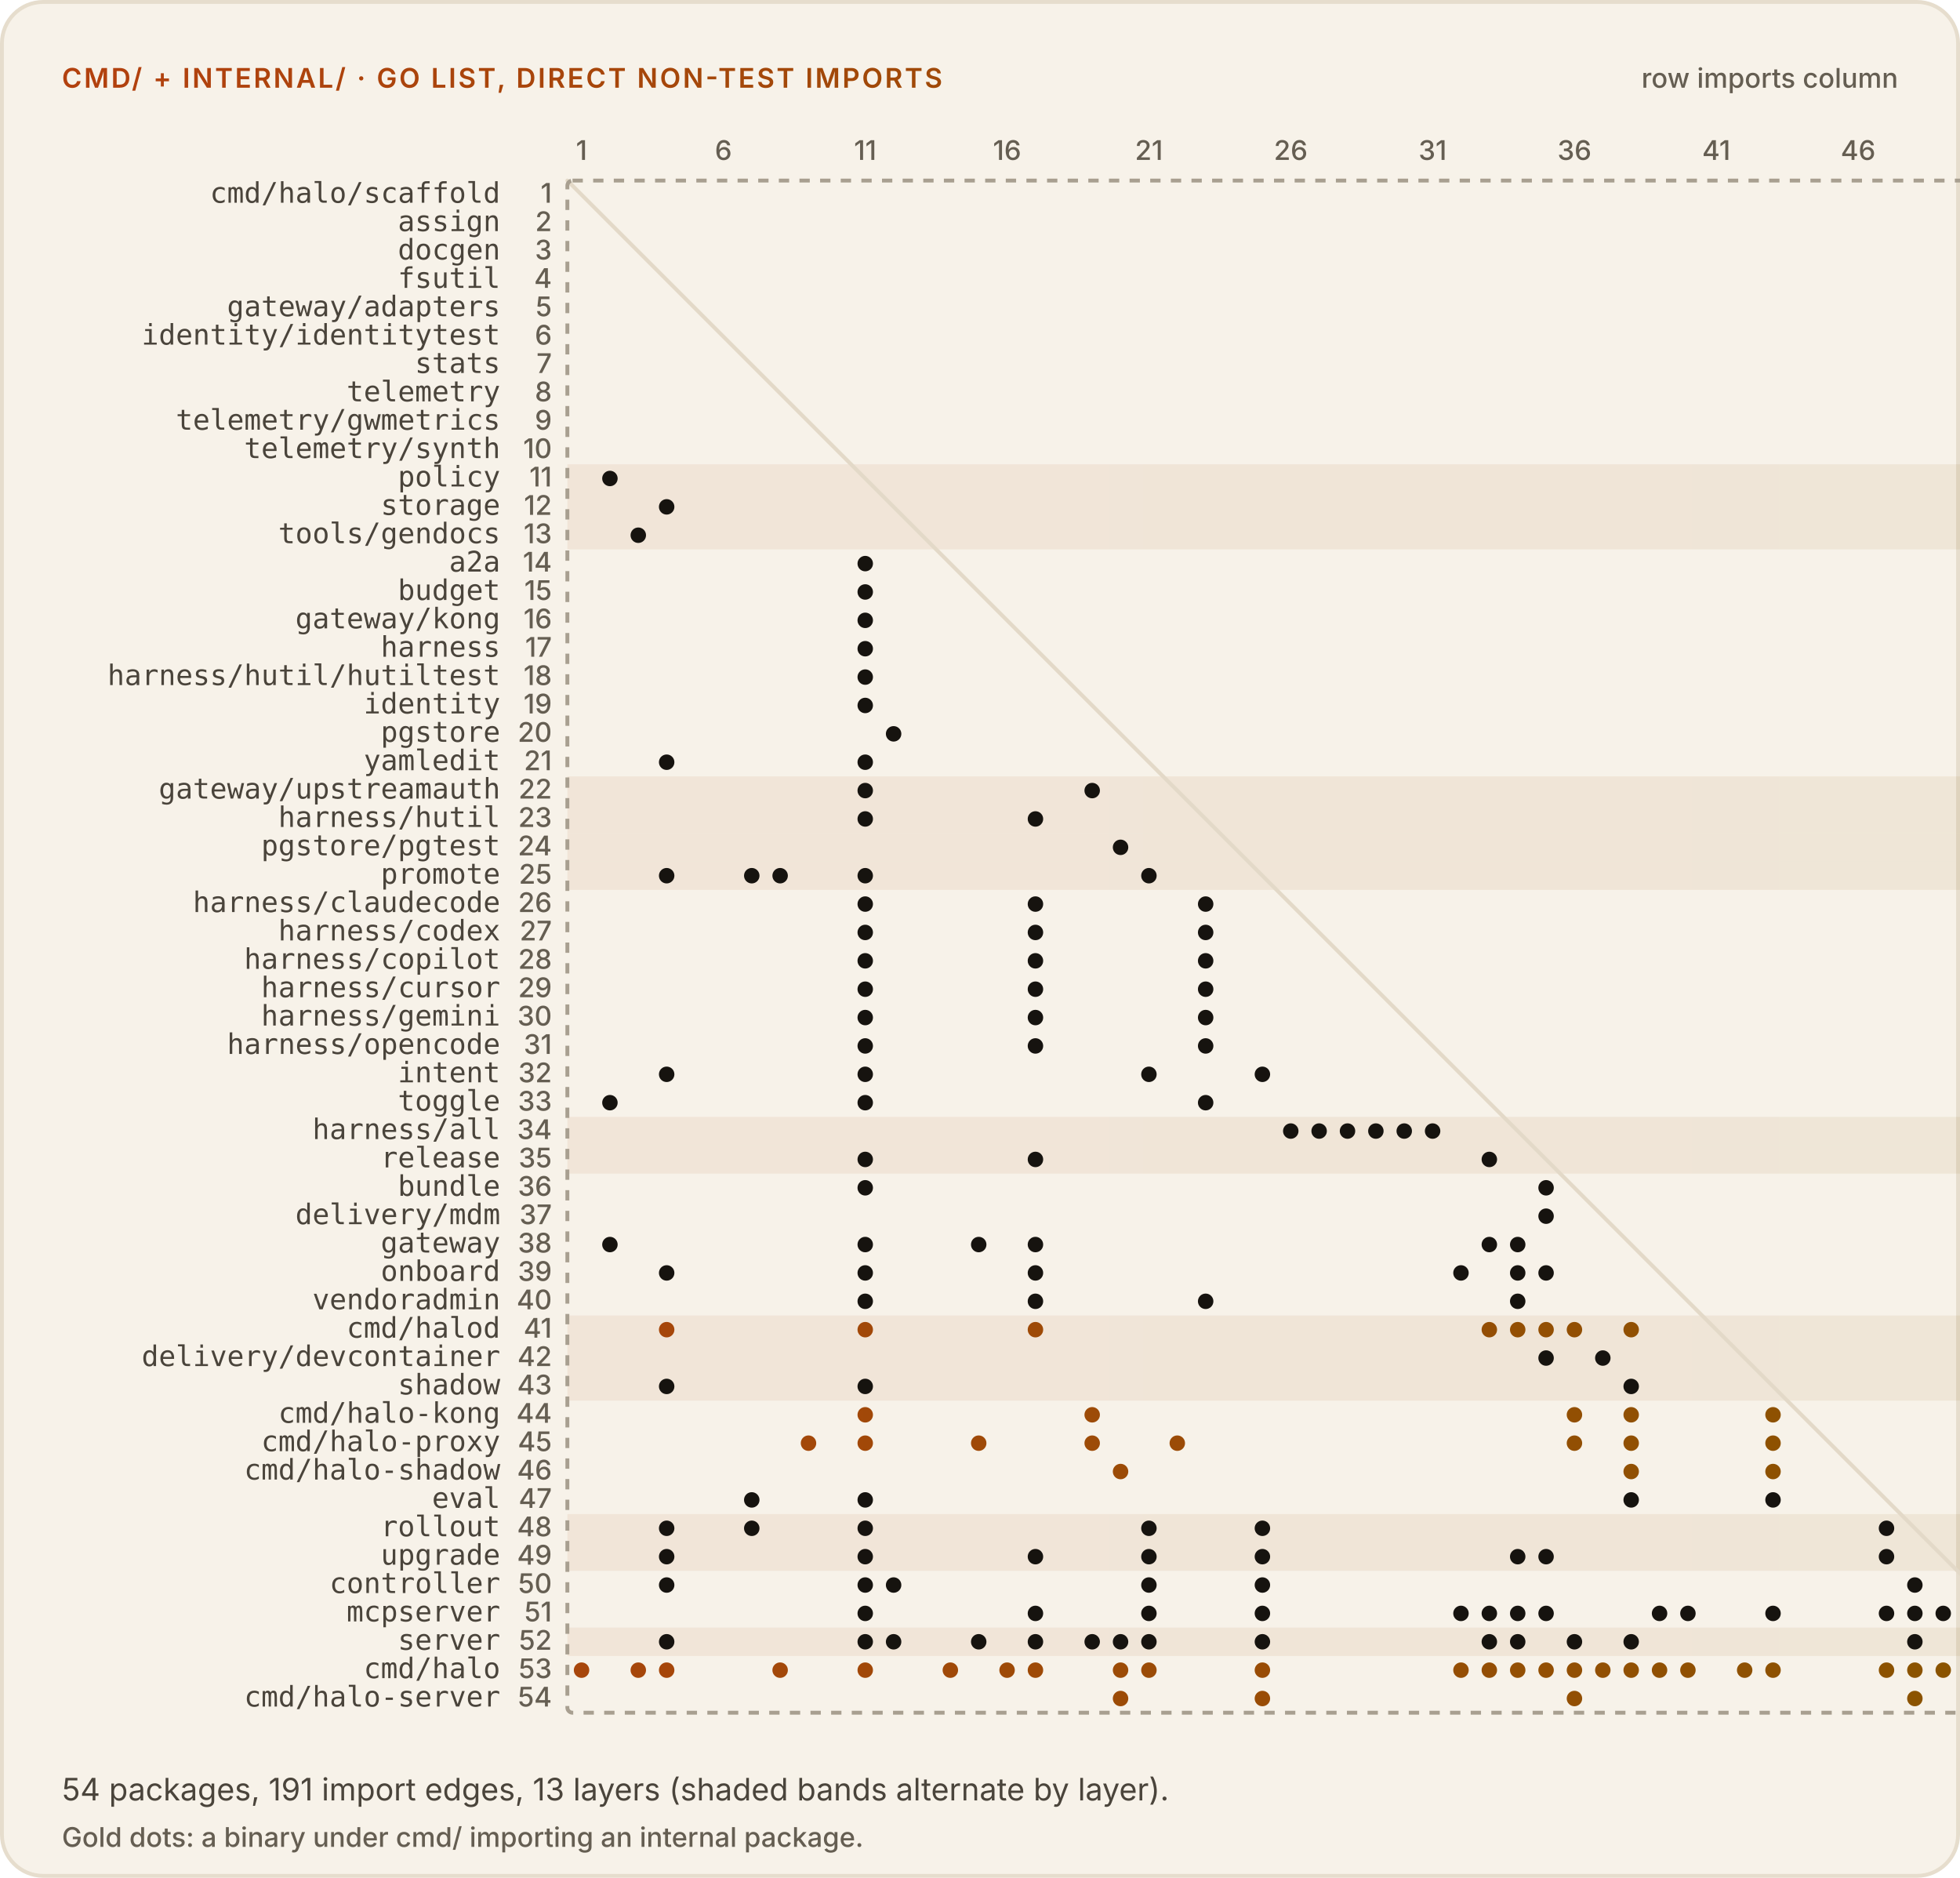
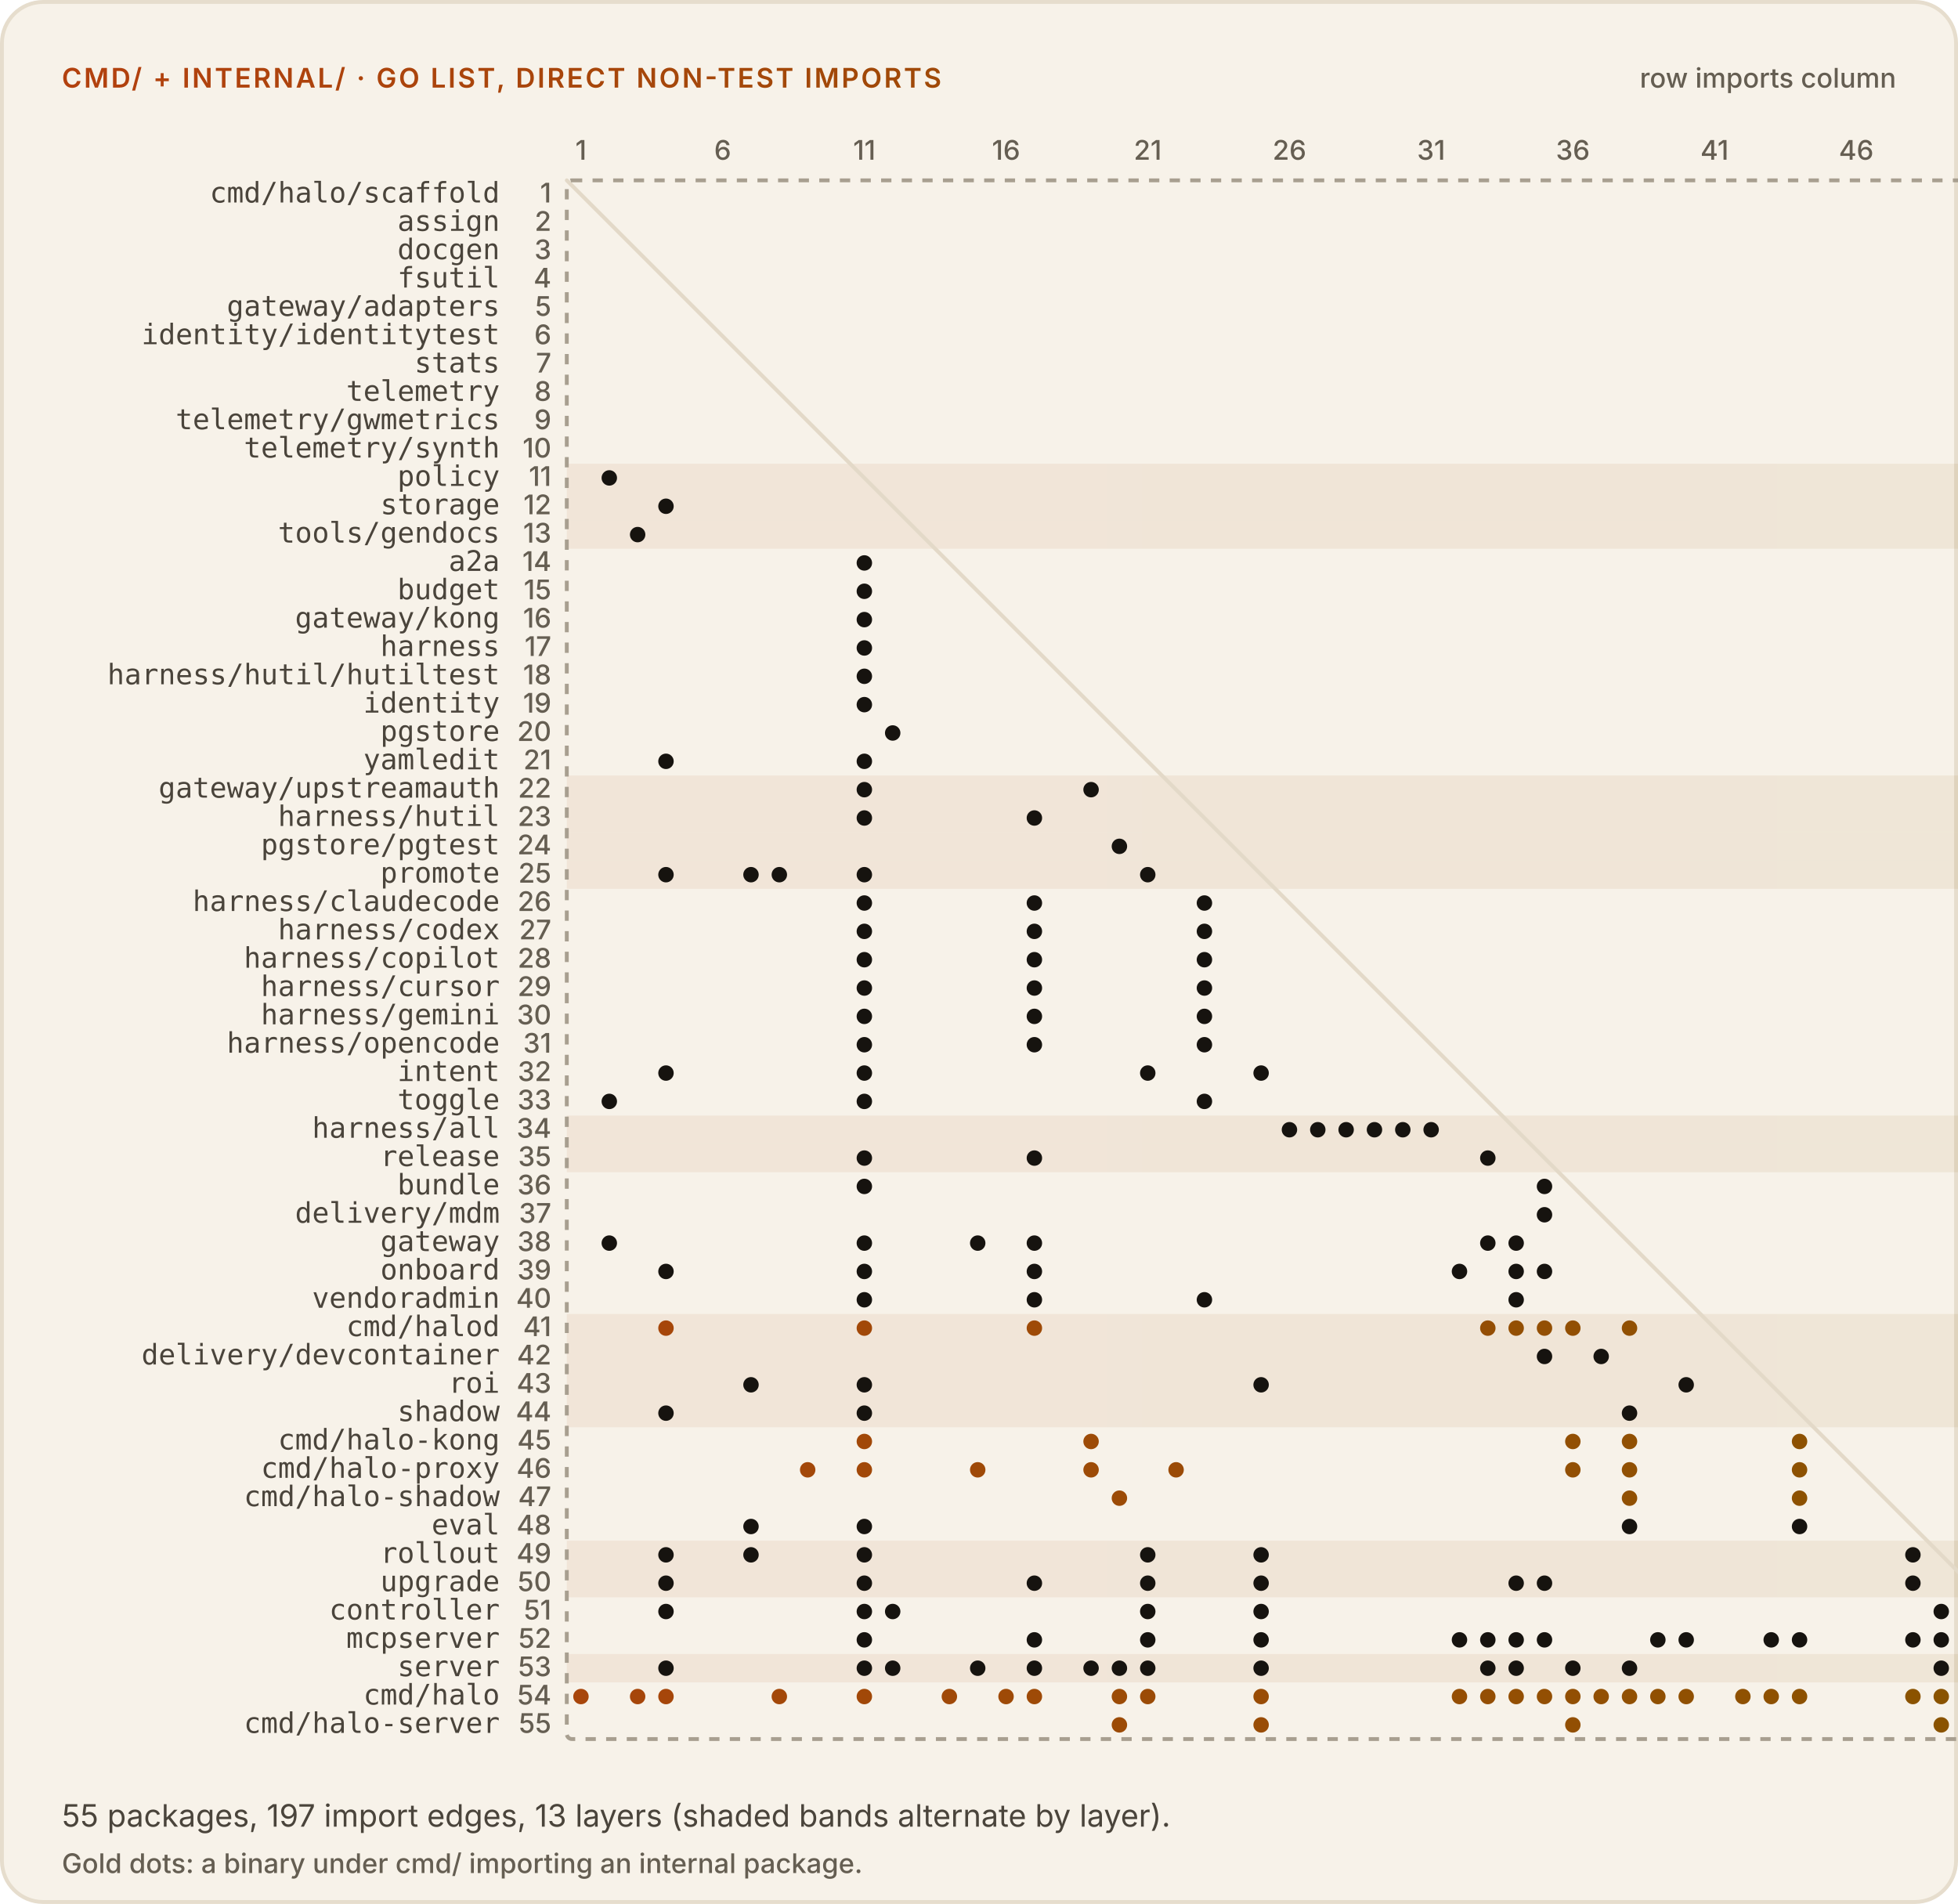
- <svg xmlns="http://www.w3.org/2000/svg" viewBox="0 0 760 728" width="760" height="728" role="img" aria-labelledby="t d" font-family="ui-sans-serif,-apple-system,Inter,'Segoe UI',sans-serif">
+ <svg xmlns="http://www.w3.org/2000/svg" viewBox="0 0 760 739" width="760" height="739" role="img" aria-labelledby="t d" font-family="ui-sans-serif,-apple-system,Inter,'Segoe UI',sans-serif">
  <style>
.cv{fill:#f7f2e9;stroke:#e6ddcd;stroke-width:1.5}
.card{fill:#fffdf9;stroke:#e3d9c8;stroke-width:1.5}
.soft{fill:url(#gs)}
.ring{fill:none;stroke:url(#ga);stroke-width:1.5}
.dcard{fill:#fbedea;stroke:#b42323;stroke-width:1.5}
.ghost{fill:none;stroke:#a89f90;stroke-width:1.5;stroke-dasharray:4 4}
.zone{fill:#f3ece0;stroke:#e0d5c2;stroke-width:1.5}
.chip{fill:#f3ece0;stroke:#e3d9c8;stroke-width:1}
text{font-family:ui-sans-serif,-apple-system,Inter,'Segoe UI',sans-serif}
.t{font-size:13.5px;font-weight:600;fill:#16130f}
.tm{font:600 12.5px ui-monospace,'SF Mono','JetBrains Mono',Menlo,Consolas,monospace;fill:#16130f}
.td{fill:#b42323}
.s{font-size:12px;fill:#4a443b}
.m{font:11px ui-monospace,'SF Mono','JetBrains Mono',Menlo,Consolas,monospace;fill:#4a443b}
.xs{font-size:10.5px;font-weight:500;fill:#655e52}
.xm{font-family:ui-monospace,'SF Mono','JetBrains Mono',Menlo,Consolas,monospace;font-weight:400}
.xa{fill:url(#ga);font-weight:600}
.xd{fill:#b42323;font-weight:600}
.xw{fill:#fffdf9;font-weight:600}
.k{font-size:10.5px;font-weight:600;letter-spacing:.08em;fill:#655e52}
.ka{fill:url(#ga)}
.h1{font-size:42px;font-weight:700;letter-spacing:-.02em;fill:#16130f}
.ln,.la,.ld,.lm{fill:none;stroke-width:1.5;stroke-linecap:round;stroke-linejoin:round}
.ln{stroke:#a89f90}.la{stroke:url(#ga)}.ld{stroke:#b42323}.lm{stroke:#e3d9c8}
.lane{stroke:#e3d9c8;stroke-width:1.5;stroke-dasharray:3 4}
.dash{stroke-dasharray:5 5}
.dl{fill:#a89f90}.da{fill:url(#ga)}.dd{fill:#b42323}
.pl{fill:#f7f2e9}.pa{fill:#f7f2e9;stroke:url(#ga);stroke-width:1}
.pd{fill:#fbedea;stroke:#b42323;stroke-width:1}.ps{fill:url(#ga)}
.fa{fill:url(#ga)}.fs{fill:url(#gs)}.fm{fill:#f3ece0}.fd{fill:#b42323}.ft{fill:#16130f}
.bdg{fill:url(#ga)}.bn{font-size:9.5px;font-weight:700;fill:#fffdf9}
.ic{fill:none;stroke:url(#ga);stroke-width:1.75;stroke-linecap:round;stroke-linejoin:round}
.pkt{fill:url(#ga)}
.grow{transform-box:fill-box;transform-origin:left;animation:grow 4.8s cubic-bezier(.6,0,.2,1) infinite}
@keyframes grow{0%{transform:scaleX(.08)}25%{transform:scaleX(.3)}50%{transform:scaleX(.55)}75%,100%{transform:scaleX(1)}}
.flow{stroke-dasharray:4 6;animation:flow 1.1s linear infinite}
@keyframes flow{to{stroke-dashoffset:-20}}
.blink{animation:blink 3.2s ease-in-out infinite}
@keyframes blink{0%,100%{opacity:.18}35%,65%{opacity:1}}
.pulse{transform-box:fill-box;transform-origin:center;animation:pulse 2.8s ease-out infinite}
@keyframes pulse{0%{opacity:.55;transform:scale(.6)}100%{opacity:0;transform:scale(1.5)}}
@media (prefers-reduced-motion:reduce){.flow,.blink,.pulse,.grow{animation:none}.blink{opacity:1}.pulse,.pkt{display:none}}
</style>
  <defs>
    <linearGradient id="ga" gradientUnits="userSpaceOnUse" x1="0" y1="0" x2="760" y2="0">
      <stop offset="0" stop-color="#b4400f" />
      <stop offset="1" stop-color="#8a5300" />
    </linearGradient>
    <linearGradient id="gs" gradientUnits="userSpaceOnUse" x1="0" y1="0" x2="760" y2="0">
      <stop offset="0" stop-color="#b4400f" stop-opacity="0.08" />
      <stop offset="1" stop-color="#8a5300" stop-opacity="0.08" />
    </linearGradient>
    <filter id="sh" x="-10%" y="-10%" width="120%" height="140%">
      <feDropShadow dx="0" dy="1" stdDeviation="1.6" flood-color="#3c280a" flood-opacity="0.08" />
    </filter>
  </defs>
-   <rect class="cv" x=".75" y=".75" width="758.5" height="726.5" rx="16" />
+   <rect class="cv" x=".75" y=".75" width="758.5" height="737.5" rx="16" />
  <text class="k ka" x="24" y="34">CMD/ + INTERNAL/ · GO LIST, DIRECT NON-TEST IMPORTS</text>
  <text class="xs" x="736" y="34" text-anchor="end">row imports column</text>
  <text class="m" x="194" y="78.6" text-anchor="end">cmd/halo/scaffold</text>
  <text class="xs" x="214" y="78.6" text-anchor="end">1</text>
  <text class="m" x="194" y="89.6" text-anchor="end">assign</text>
  <text class="xs" x="214" y="89.6" text-anchor="end">2</text>
  <text class="m" x="194" y="100.6" text-anchor="end">docgen</text>
  <text class="xs" x="214" y="100.6" text-anchor="end">3</text>
  <text class="m" x="194" y="111.6" text-anchor="end">fsutil</text>
  <text class="xs" x="214" y="111.6" text-anchor="end">4</text>
  <text class="m" x="194" y="122.6" text-anchor="end">gateway/adapters</text>
  <text class="xs" x="214" y="122.6" text-anchor="end">5</text>
  <text class="m" x="194" y="133.6" text-anchor="end">identity/identitytest</text>
  <text class="xs" x="214" y="133.6" text-anchor="end">6</text>
  <text class="m" x="194" y="144.6" text-anchor="end">stats</text>
  <text class="xs" x="214" y="144.6" text-anchor="end">7</text>
  <text class="m" x="194" y="155.6" text-anchor="end">telemetry</text>
  <text class="xs" x="214" y="155.6" text-anchor="end">8</text>
  <text class="m" x="194" y="166.6" text-anchor="end">telemetry/gwmetrics</text>
  <text class="xs" x="214" y="166.6" text-anchor="end">9</text>
  <text class="m" x="194" y="177.6" text-anchor="end">telemetry/synth</text>
  <text class="xs" x="214" y="177.6" text-anchor="end">10</text>
-   <rect class="fs" x="220" y="180" width="594" height="11" />
+   <rect class="fs" x="220" y="180" width="605" height="11" />
  <text class="m" x="194" y="188.6" text-anchor="end">policy</text>
  <text class="xs" x="214" y="188.6" text-anchor="end">11</text>
-   <rect class="fs" x="220" y="191" width="594" height="11" />
+   <rect class="fs" x="220" y="191" width="605" height="11" />
  <text class="m" x="194" y="199.6" text-anchor="end">storage</text>
  <text class="xs" x="214" y="199.6" text-anchor="end">12</text>
-   <rect class="fs" x="220" y="202" width="594" height="11" />
+   <rect class="fs" x="220" y="202" width="605" height="11" />
  <text class="m" x="194" y="210.6" text-anchor="end">tools/gendocs</text>
  <text class="xs" x="214" y="210.6" text-anchor="end">13</text>
  <text class="m" x="194" y="221.6" text-anchor="end">a2a</text>
  <text class="xs" x="214" y="221.6" text-anchor="end">14</text>
  <text class="m" x="194" y="232.6" text-anchor="end">budget</text>
  <text class="xs" x="214" y="232.6" text-anchor="end">15</text>
  <text class="m" x="194" y="243.6" text-anchor="end">gateway/kong</text>
  <text class="xs" x="214" y="243.6" text-anchor="end">16</text>
  <text class="m" x="194" y="254.6" text-anchor="end">harness</text>
  <text class="xs" x="214" y="254.6" text-anchor="end">17</text>
  <text class="m" x="194" y="265.6" text-anchor="end">harness/hutil/hutiltest</text>
  <text class="xs" x="214" y="265.6" text-anchor="end">18</text>
  <text class="m" x="194" y="276.6" text-anchor="end">identity</text>
  <text class="xs" x="214" y="276.6" text-anchor="end">19</text>
  <text class="m" x="194" y="287.6" text-anchor="end">pgstore</text>
  <text class="xs" x="214" y="287.6" text-anchor="end">20</text>
  <text class="m" x="194" y="298.6" text-anchor="end">yamledit</text>
  <text class="xs" x="214" y="298.6" text-anchor="end">21</text>
-   <rect class="fs" x="220" y="301" width="594" height="11" />
+   <rect class="fs" x="220" y="301" width="605" height="11" />
  <text class="m" x="194" y="309.6" text-anchor="end">gateway/upstreamauth</text>
  <text class="xs" x="214" y="309.6" text-anchor="end">22</text>
-   <rect class="fs" x="220" y="312" width="594" height="11" />
+   <rect class="fs" x="220" y="312" width="605" height="11" />
  <text class="m" x="194" y="320.6" text-anchor="end">harness/hutil</text>
  <text class="xs" x="214" y="320.6" text-anchor="end">23</text>
-   <rect class="fs" x="220" y="323" width="594" height="11" />
+   <rect class="fs" x="220" y="323" width="605" height="11" />
  <text class="m" x="194" y="331.6" text-anchor="end">pgstore/pgtest</text>
  <text class="xs" x="214" y="331.6" text-anchor="end">24</text>
-   <rect class="fs" x="220" y="334" width="594" height="11" />
+   <rect class="fs" x="220" y="334" width="605" height="11" />
  <text class="m" x="194" y="342.6" text-anchor="end">promote</text>
  <text class="xs" x="214" y="342.6" text-anchor="end">25</text>
  <text class="m" x="194" y="353.6" text-anchor="end">harness/claudecode</text>
  <text class="xs" x="214" y="353.6" text-anchor="end">26</text>
  <text class="m" x="194" y="364.6" text-anchor="end">harness/codex</text>
  <text class="xs" x="214" y="364.6" text-anchor="end">27</text>
  <text class="m" x="194" y="375.6" text-anchor="end">harness/copilot</text>
  <text class="xs" x="214" y="375.6" text-anchor="end">28</text>
  <text class="m" x="194" y="386.6" text-anchor="end">harness/cursor</text>
  <text class="xs" x="214" y="386.6" text-anchor="end">29</text>
  <text class="m" x="194" y="397.6" text-anchor="end">harness/gemini</text>
  <text class="xs" x="214" y="397.6" text-anchor="end">30</text>
  <text class="m" x="194" y="408.6" text-anchor="end">harness/opencode</text>
  <text class="xs" x="214" y="408.6" text-anchor="end">31</text>
  <text class="m" x="194" y="419.6" text-anchor="end">intent</text>
  <text class="xs" x="214" y="419.6" text-anchor="end">32</text>
  <text class="m" x="194" y="430.6" text-anchor="end">toggle</text>
  <text class="xs" x="214" y="430.6" text-anchor="end">33</text>
-   <rect class="fs" x="220" y="433" width="594" height="11" />
+   <rect class="fs" x="220" y="433" width="605" height="11" />
  <text class="m" x="194" y="441.6" text-anchor="end">harness/all</text>
  <text class="xs" x="214" y="441.6" text-anchor="end">34</text>
-   <rect class="fs" x="220" y="444" width="594" height="11" />
+   <rect class="fs" x="220" y="444" width="605" height="11" />
  <text class="m" x="194" y="452.6" text-anchor="end">release</text>
  <text class="xs" x="214" y="452.6" text-anchor="end">35</text>
  <text class="m" x="194" y="463.6" text-anchor="end">bundle</text>
  <text class="xs" x="214" y="463.6" text-anchor="end">36</text>
  <text class="m" x="194" y="474.6" text-anchor="end">delivery/mdm</text>
  <text class="xs" x="214" y="474.6" text-anchor="end">37</text>
  <text class="m" x="194" y="485.6" text-anchor="end">gateway</text>
  <text class="xs" x="214" y="485.6" text-anchor="end">38</text>
  <text class="m" x="194" y="496.6" text-anchor="end">onboard</text>
  <text class="xs" x="214" y="496.6" text-anchor="end">39</text>
  <text class="m" x="194" y="507.6" text-anchor="end">vendoradmin</text>
  <text class="xs" x="214" y="507.6" text-anchor="end">40</text>
-   <rect class="fs" x="220" y="510" width="594" height="11" />
+   <rect class="fs" x="220" y="510" width="605" height="11" />
  <text class="m" x="194" y="518.6" text-anchor="end">cmd/halod</text>
  <text class="xs" x="214" y="518.6" text-anchor="end">41</text>
-   <rect class="fs" x="220" y="521" width="594" height="11" />
+   <rect class="fs" x="220" y="521" width="605" height="11" />
  <text class="m" x="194" y="529.6" text-anchor="end">delivery/devcontainer</text>
  <text class="xs" x="214" y="529.6" text-anchor="end">42</text>
-   <rect class="fs" x="220" y="532" width="594" height="11" />
-   <text class="m" x="194" y="540.6" text-anchor="end">shadow</text>
+   <rect class="fs" x="220" y="532" width="605" height="11" />
+   <text class="m" x="194" y="540.6" text-anchor="end">roi</text>
  <text class="xs" x="214" y="540.6" text-anchor="end">43</text>
-   <text class="m" x="194" y="551.6" text-anchor="end">cmd/halo-kong</text>
+   <rect class="fs" x="220" y="543" width="605" height="11" />
+   <text class="m" x="194" y="551.6" text-anchor="end">shadow</text>
  <text class="xs" x="214" y="551.6" text-anchor="end">44</text>
-   <text class="m" x="194" y="562.6" text-anchor="end">cmd/halo-proxy</text>
+   <text class="m" x="194" y="562.6" text-anchor="end">cmd/halo-kong</text>
  <text class="xs" x="214" y="562.6" text-anchor="end">45</text>
-   <text class="m" x="194" y="573.6" text-anchor="end">cmd/halo-shadow</text>
+   <text class="m" x="194" y="573.6" text-anchor="end">cmd/halo-proxy</text>
  <text class="xs" x="214" y="573.6" text-anchor="end">46</text>
-   <text class="m" x="194" y="584.6" text-anchor="end">eval</text>
+   <text class="m" x="194" y="584.6" text-anchor="end">cmd/halo-shadow</text>
  <text class="xs" x="214" y="584.6" text-anchor="end">47</text>
-   <rect class="fs" x="220" y="587" width="594" height="11" />
-   <text class="m" x="194" y="595.6" text-anchor="end">rollout</text>
+   <text class="m" x="194" y="595.6" text-anchor="end">eval</text>
  <text class="xs" x="214" y="595.6" text-anchor="end">48</text>
-   <rect class="fs" x="220" y="598" width="594" height="11" />
-   <text class="m" x="194" y="606.6" text-anchor="end">upgrade</text>
+   <rect class="fs" x="220" y="598" width="605" height="11" />
+   <text class="m" x="194" y="606.6" text-anchor="end">rollout</text>
  <text class="xs" x="214" y="606.6" text-anchor="end">49</text>
-   <text class="m" x="194" y="617.6" text-anchor="end">controller</text>
+   <rect class="fs" x="220" y="609" width="605" height="11" />
+   <text class="m" x="194" y="617.6" text-anchor="end">upgrade</text>
  <text class="xs" x="214" y="617.6" text-anchor="end">50</text>
-   <text class="m" x="194" y="628.6" text-anchor="end">mcpserver</text>
+   <text class="m" x="194" y="628.6" text-anchor="end">controller</text>
  <text class="xs" x="214" y="628.6" text-anchor="end">51</text>
-   <rect class="fs" x="220" y="631" width="594" height="11" />
-   <text class="m" x="194" y="639.6" text-anchor="end">server</text>
+   <text class="m" x="194" y="639.6" text-anchor="end">mcpserver</text>
  <text class="xs" x="214" y="639.6" text-anchor="end">52</text>
-   <text class="m" x="194" y="650.6" text-anchor="end">cmd/halo</text>
+   <rect class="fs" x="220" y="642" width="605" height="11" />
+   <text class="m" x="194" y="650.6" text-anchor="end">server</text>
  <text class="xs" x="214" y="650.6" text-anchor="end">53</text>
-   <text class="m" x="194" y="661.6" text-anchor="end">cmd/halo-server</text>
+   <text class="m" x="194" y="661.6" text-anchor="end">cmd/halo</text>
  <text class="xs" x="214" y="661.6" text-anchor="end">54</text>
+   <text class="m" x="194" y="672.6" text-anchor="end">cmd/halo-server</text>
+   <text class="xs" x="214" y="672.6" text-anchor="end">55</text>
  <text class="xs" x="225.5" y="62" text-anchor="middle">1</text>
  <text class="xs" x="280.5" y="62" text-anchor="middle">6</text>
  <text class="xs" x="335.5" y="62" text-anchor="middle">11</text>
  <text class="xs" x="390.5" y="62" text-anchor="middle">16</text>
  <text class="xs" x="445.5" y="62" text-anchor="middle">21</text>
  <text class="xs" x="500.5" y="62" text-anchor="middle">26</text>
  <text class="xs" x="555.5" y="62" text-anchor="middle">31</text>
  <text class="xs" x="610.5" y="62" text-anchor="middle">36</text>
  <text class="xs" x="665.5" y="62" text-anchor="middle">41</text>
  <text class="xs" x="720.5" y="62" text-anchor="middle">46</text>
  <text class="xs" x="775.5" y="62" text-anchor="middle">51</text>
-   <path class="lm" d="M220 70L814 664" />
-   <rect class="ghost" x="220" y="70" width="594" height="594" rx="2" />
+   <path class="lm" d="M220 70L825 675" />
+   <rect class="ghost" x="220" y="70" width="605" height="605" rx="2" />
  <circle class="ft" cx="236.5" cy="185.5" r="3" />
  <circle class="ft" cx="258.5" cy="196.5" r="3" />
  <circle class="ft" cx="247.5" cy="207.5" r="3" />
  <circle class="ft" cx="335.5" cy="218.5" r="3" />
  <circle class="ft" cx="335.5" cy="229.5" r="3" />
  <circle class="ft" cx="335.5" cy="240.5" r="3" />
  <circle class="ft" cx="335.5" cy="251.5" r="3" />
  <circle class="ft" cx="335.5" cy="262.5" r="3" />
  <circle class="ft" cx="335.5" cy="273.5" r="3" />
  <circle class="ft" cx="346.5" cy="284.5" r="3" />
  <circle class="ft" cx="258.5" cy="295.5" r="3" />
  <circle class="ft" cx="335.5" cy="295.5" r="3" />
  <circle class="ft" cx="423.5" cy="306.5" r="3" />
  <circle class="ft" cx="335.5" cy="306.5" r="3" />
  <circle class="ft" cx="401.5" cy="317.5" r="3" />
  <circle class="ft" cx="335.5" cy="317.5" r="3" />
  <circle class="ft" cx="434.5" cy="328.5" r="3" />
  <circle class="ft" cx="258.5" cy="339.5" r="3" />
  <circle class="ft" cx="335.5" cy="339.5" r="3" />
  <circle class="ft" cx="291.5" cy="339.5" r="3" />
  <circle class="ft" cx="302.5" cy="339.5" r="3" />
  <circle class="ft" cx="445.5" cy="339.5" r="3" />
  <circle class="ft" cx="401.5" cy="350.5" r="3" />
  <circle class="ft" cx="467.5" cy="350.5" r="3" />
  <circle class="ft" cx="335.5" cy="350.5" r="3" />
  <circle class="ft" cx="401.5" cy="361.5" r="3" />
  <circle class="ft" cx="467.5" cy="361.5" r="3" />
  <circle class="ft" cx="335.5" cy="361.5" r="3" />
  <circle class="ft" cx="401.5" cy="372.5" r="3" />
  <circle class="ft" cx="467.5" cy="372.5" r="3" />
  <circle class="ft" cx="335.5" cy="372.5" r="3" />
  <circle class="ft" cx="401.5" cy="383.5" r="3" />
  <circle class="ft" cx="467.5" cy="383.5" r="3" />
  <circle class="ft" cx="335.5" cy="383.5" r="3" />
  <circle class="ft" cx="401.5" cy="394.5" r="3" />
  <circle class="ft" cx="467.5" cy="394.5" r="3" />
  <circle class="ft" cx="335.5" cy="394.5" r="3" />
  <circle class="ft" cx="401.5" cy="405.5" r="3" />
  <circle class="ft" cx="467.5" cy="405.5" r="3" />
  <circle class="ft" cx="335.5" cy="405.5" r="3" />
  <circle class="ft" cx="258.5" cy="416.5" r="3" />
  <circle class="ft" cx="335.5" cy="416.5" r="3" />
  <circle class="ft" cx="489.5" cy="416.5" r="3" />
  <circle class="ft" cx="445.5" cy="416.5" r="3" />
  <circle class="ft" cx="236.5" cy="427.5" r="3" />
  <circle class="ft" cx="467.5" cy="427.5" r="3" />
  <circle class="ft" cx="335.5" cy="427.5" r="3" />
  <circle class="ft" cx="500.5" cy="438.5" r="3" />
  <circle class="ft" cx="511.5" cy="438.5" r="3" />
  <circle class="ft" cx="522.5" cy="438.5" r="3" />
  <circle class="ft" cx="533.5" cy="438.5" r="3" />
  <circle class="ft" cx="544.5" cy="438.5" r="3" />
  <circle class="ft" cx="555.5" cy="438.5" r="3" />
  <circle class="ft" cx="401.5" cy="449.5" r="3" />
  <circle class="ft" cx="335.5" cy="449.5" r="3" />
  <circle class="ft" cx="577.5" cy="449.5" r="3" />
  <circle class="ft" cx="335.5" cy="460.5" r="3" />
  <circle class="ft" cx="599.5" cy="460.5" r="3" />
  <circle class="ft" cx="599.5" cy="471.5" r="3" />
  <circle class="ft" cx="236.5" cy="482.5" r="3" />
  <circle class="ft" cx="379.5" cy="482.5" r="3" />
  <circle class="ft" cx="401.5" cy="482.5" r="3" />
  <circle class="ft" cx="588.5" cy="482.5" r="3" />
  <circle class="ft" cx="335.5" cy="482.5" r="3" />
  <circle class="ft" cx="577.5" cy="482.5" r="3" />
  <circle class="ft" cx="258.5" cy="493.5" r="3" />
  <circle class="ft" cx="401.5" cy="493.5" r="3" />
  <circle class="ft" cx="588.5" cy="493.5" r="3" />
  <circle class="ft" cx="566.5" cy="493.5" r="3" />
  <circle class="ft" cx="335.5" cy="493.5" r="3" />
  <circle class="ft" cx="599.5" cy="493.5" r="3" />
  <circle class="ft" cx="401.5" cy="504.5" r="3" />
  <circle class="ft" cx="588.5" cy="504.5" r="3" />
  <circle class="ft" cx="467.5" cy="504.5" r="3" />
  <circle class="ft" cx="335.5" cy="504.5" r="3" />
  <circle class="fa" cx="610.5" cy="515.5" r="3" />
  <circle class="fa" cx="258.5" cy="515.5" r="3" />
  <circle class="fa" cx="632.5" cy="515.5" r="3" />
  <circle class="fa" cx="401.5" cy="515.5" r="3" />
  <circle class="fa" cx="588.5" cy="515.5" r="3" />
  <circle class="fa" cx="335.5" cy="515.5" r="3" />
  <circle class="fa" cx="599.5" cy="515.5" r="3" />
  <circle class="fa" cx="577.5" cy="515.5" r="3" />
  <circle class="ft" cx="621.5" cy="526.5" r="3" />
  <circle class="ft" cx="599.5" cy="526.5" r="3" />
-   <circle class="ft" cx="258.5" cy="537.5" r="3" />
-   <circle class="ft" cx="632.5" cy="537.5" r="3" />
  <circle class="ft" cx="335.5" cy="537.5" r="3" />
-   <circle class="fa" cx="610.5" cy="548.5" r="3" />
-   <circle class="fa" cx="632.5" cy="548.5" r="3" />
-   <circle class="fa" cx="423.5" cy="548.5" r="3" />
-   <circle class="fa" cx="335.5" cy="548.5" r="3" />
-   <circle class="fa" cx="687.5" cy="548.5" r="3" />
-   <circle class="fa" cx="379.5" cy="559.5" r="3" />
+   <circle class="ft" cx="489.5" cy="537.5" r="3" />
+   <circle class="ft" cx="291.5" cy="537.5" r="3" />
+   <circle class="ft" cx="654.5" cy="537.5" r="3" />
+   <circle class="ft" cx="258.5" cy="548.5" r="3" />
+   <circle class="ft" cx="632.5" cy="548.5" r="3" />
+   <circle class="ft" cx="335.5" cy="548.5" r="3" />
  <circle class="fa" cx="610.5" cy="559.5" r="3" />
  <circle class="fa" cx="632.5" cy="559.5" r="3" />
-   <circle class="fa" cx="456.5" cy="559.5" r="3" />
  <circle class="fa" cx="423.5" cy="559.5" r="3" />
  <circle class="fa" cx="335.5" cy="559.5" r="3" />
-   <circle class="fa" cx="687.5" cy="559.5" r="3" />
-   <circle class="fa" cx="313.5" cy="559.5" r="3" />
+   <circle class="fa" cx="698.5" cy="559.5" r="3" />
+   <circle class="fa" cx="379.5" cy="570.5" r="3" />
+   <circle class="fa" cx="610.5" cy="570.5" r="3" />
  <circle class="fa" cx="632.5" cy="570.5" r="3" />
-   <circle class="fa" cx="434.5" cy="570.5" r="3" />
-   <circle class="fa" cx="687.5" cy="570.5" r="3" />
-   <circle class="ft" cx="632.5" cy="581.5" r="3" />
-   <circle class="ft" cx="335.5" cy="581.5" r="3" />
-   <circle class="ft" cx="687.5" cy="581.5" r="3" />
-   <circle class="ft" cx="291.5" cy="581.5" r="3" />
-   <circle class="ft" cx="731.5" cy="592.5" r="3" />
-   <circle class="ft" cx="258.5" cy="592.5" r="3" />
+   <circle class="fa" cx="456.5" cy="570.5" r="3" />
+   <circle class="fa" cx="423.5" cy="570.5" r="3" />
+   <circle class="fa" cx="335.5" cy="570.5" r="3" />
+   <circle class="fa" cx="698.5" cy="570.5" r="3" />
+   <circle class="fa" cx="313.5" cy="570.5" r="3" />
+   <circle class="fa" cx="632.5" cy="581.5" r="3" />
+   <circle class="fa" cx="434.5" cy="581.5" r="3" />
+   <circle class="fa" cx="698.5" cy="581.5" r="3" />
+   <circle class="ft" cx="632.5" cy="592.5" r="3" />
  <circle class="ft" cx="335.5" cy="592.5" r="3" />
-   <circle class="ft" cx="489.5" cy="592.5" r="3" />
+   <circle class="ft" cx="698.5" cy="592.5" r="3" />
  <circle class="ft" cx="291.5" cy="592.5" r="3" />
-   <circle class="ft" cx="445.5" cy="592.5" r="3" />
-   <circle class="ft" cx="731.5" cy="603.5" r="3" />
+   <circle class="ft" cx="742.5" cy="603.5" r="3" />
  <circle class="ft" cx="258.5" cy="603.5" r="3" />
-   <circle class="ft" cx="401.5" cy="603.5" r="3" />
-   <circle class="ft" cx="588.5" cy="603.5" r="3" />
  <circle class="ft" cx="335.5" cy="603.5" r="3" />
  <circle class="ft" cx="489.5" cy="603.5" r="3" />
-   <circle class="ft" cx="599.5" cy="603.5" r="3" />
+   <circle class="ft" cx="291.5" cy="603.5" r="3" />
  <circle class="ft" cx="445.5" cy="603.5" r="3" />
+   <circle class="ft" cx="742.5" cy="614.5" r="3" />
  <circle class="ft" cx="258.5" cy="614.5" r="3" />
+   <circle class="ft" cx="401.5" cy="614.5" r="3" />
+   <circle class="ft" cx="588.5" cy="614.5" r="3" />
  <circle class="ft" cx="335.5" cy="614.5" r="3" />
  <circle class="ft" cx="489.5" cy="614.5" r="3" />
-   <circle class="ft" cx="742.5" cy="614.5" r="3" />
-   <circle class="ft" cx="346.5" cy="614.5" r="3" />
+   <circle class="ft" cx="599.5" cy="614.5" r="3" />
  <circle class="ft" cx="445.5" cy="614.5" r="3" />
-   <circle class="ft" cx="731.5" cy="625.5" r="3" />
-   <circle class="ft" cx="401.5" cy="625.5" r="3" />
-   <circle class="ft" cx="588.5" cy="625.5" r="3" />
-   <circle class="ft" cx="566.5" cy="625.5" r="3" />
-   <circle class="ft" cx="643.5" cy="625.5" r="3" />
+   <circle class="ft" cx="258.5" cy="625.5" r="3" />
  <circle class="ft" cx="335.5" cy="625.5" r="3" />
  <circle class="ft" cx="489.5" cy="625.5" r="3" />
-   <circle class="ft" cx="599.5" cy="625.5" r="3" />
-   <circle class="ft" cx="742.5" cy="625.5" r="3" />
-   <circle class="ft" cx="687.5" cy="625.5" r="3" />
-   <circle class="ft" cx="577.5" cy="625.5" r="3" />
  <circle class="ft" cx="753.5" cy="625.5" r="3" />
-   <circle class="ft" cx="654.5" cy="625.5" r="3" />
+   <circle class="ft" cx="346.5" cy="625.5" r="3" />
  <circle class="ft" cx="445.5" cy="625.5" r="3" />
-   <circle class="ft" cx="379.5" cy="636.5" r="3" />
-   <circle class="ft" cx="610.5" cy="636.5" r="3" />
-   <circle class="ft" cx="764.5" cy="636.5" r="3" />
-   <circle class="ft" cx="258.5" cy="636.5" r="3" />
-   <circle class="ft" cx="632.5" cy="636.5" r="3" />
+   <circle class="ft" cx="742.5" cy="636.5" r="3" />
  <circle class="ft" cx="401.5" cy="636.5" r="3" />
  <circle class="ft" cx="588.5" cy="636.5" r="3" />
-   <circle class="ft" cx="423.5" cy="636.5" r="3" />
-   <circle class="ft" cx="434.5" cy="636.5" r="3" />
+   <circle class="ft" cx="566.5" cy="636.5" r="3" />
+   <circle class="ft" cx="643.5" cy="636.5" r="3" />
  <circle class="ft" cx="335.5" cy="636.5" r="3" />
  <circle class="ft" cx="489.5" cy="636.5" r="3" />
-   <circle class="ft" cx="742.5" cy="636.5" r="3" />
-   <circle class="ft" cx="346.5" cy="636.5" r="3" />
+   <circle class="ft" cx="599.5" cy="636.5" r="3" />
+   <circle class="ft" cx="687.5" cy="636.5" r="3" />
+   <circle class="ft" cx="753.5" cy="636.5" r="3" />
+   <circle class="ft" cx="698.5" cy="636.5" r="3" />
  <circle class="ft" cx="577.5" cy="636.5" r="3" />
+   <circle class="ft" cx="764.5" cy="636.5" r="3" />
+   <circle class="ft" cx="654.5" cy="636.5" r="3" />
  <circle class="ft" cx="445.5" cy="636.5" r="3" />
-   <circle class="fa" cx="225.5" cy="647.5" r="3" />
-   <circle class="fa" cx="368.5" cy="647.5" r="3" />
-   <circle class="fa" cx="610.5" cy="647.5" r="3" />
-   <circle class="fa" cx="764.5" cy="647.5" r="3" />
-   <circle class="fa" cx="676.5" cy="647.5" r="3" />
-   <circle class="fa" cx="621.5" cy="647.5" r="3" />
-   <circle class="fa" cx="247.5" cy="647.5" r="3" />
-   <circle class="fa" cx="731.5" cy="647.5" r="3" />
-   <circle class="fa" cx="258.5" cy="647.5" r="3" />
-   <circle class="fa" cx="632.5" cy="647.5" r="3" />
-   <circle class="fa" cx="390.5" cy="647.5" r="3" />
-   <circle class="fa" cx="401.5" cy="647.5" r="3" />
-   <circle class="fa" cx="588.5" cy="647.5" r="3" />
-   <circle class="fa" cx="566.5" cy="647.5" r="3" />
-   <circle class="fa" cx="775.5" cy="647.5" r="3" />
-   <circle class="fa" cx="643.5" cy="647.5" r="3" />
-   <circle class="fa" cx="434.5" cy="647.5" r="3" />
-   <circle class="fa" cx="335.5" cy="647.5" r="3" />
-   <circle class="fa" cx="489.5" cy="647.5" r="3" />
-   <circle class="fa" cx="599.5" cy="647.5" r="3" />
-   <circle class="fa" cx="742.5" cy="647.5" r="3" />
-   <circle class="fa" cx="786.5" cy="647.5" r="3" />
-   <circle class="fa" cx="687.5" cy="647.5" r="3" />
-   <circle class="fa" cx="302.5" cy="647.5" r="3" />
-   <circle class="fa" cx="577.5" cy="647.5" r="3" />
-   <circle class="fa" cx="753.5" cy="647.5" r="3" />
-   <circle class="fa" cx="654.5" cy="647.5" r="3" />
-   <circle class="fa" cx="445.5" cy="647.5" r="3" />
+   <circle class="ft" cx="379.5" cy="647.5" r="3" />
+   <circle class="ft" cx="610.5" cy="647.5" r="3" />
+   <circle class="ft" cx="775.5" cy="647.5" r="3" />
+   <circle class="ft" cx="258.5" cy="647.5" r="3" />
+   <circle class="ft" cx="632.5" cy="647.5" r="3" />
+   <circle class="ft" cx="401.5" cy="647.5" r="3" />
+   <circle class="ft" cx="588.5" cy="647.5" r="3" />
+   <circle class="ft" cx="423.5" cy="647.5" r="3" />
+   <circle class="ft" cx="434.5" cy="647.5" r="3" />
+   <circle class="ft" cx="335.5" cy="647.5" r="3" />
+   <circle class="ft" cx="489.5" cy="647.5" r="3" />
+   <circle class="ft" cx="753.5" cy="647.5" r="3" />
+   <circle class="ft" cx="346.5" cy="647.5" r="3" />
+   <circle class="ft" cx="577.5" cy="647.5" r="3" />
+   <circle class="ft" cx="445.5" cy="647.5" r="3" />
+   <circle class="fa" cx="225.5" cy="658.5" r="3" />
+   <circle class="fa" cx="368.5" cy="658.5" r="3" />
  <circle class="fa" cx="610.5" cy="658.5" r="3" />
+   <circle class="fa" cx="775.5" cy="658.5" r="3" />
+   <circle class="fa" cx="676.5" cy="658.5" r="3" />
+   <circle class="fa" cx="621.5" cy="658.5" r="3" />
+   <circle class="fa" cx="247.5" cy="658.5" r="3" />
+   <circle class="fa" cx="742.5" cy="658.5" r="3" />
+   <circle class="fa" cx="258.5" cy="658.5" r="3" />
+   <circle class="fa" cx="632.5" cy="658.5" r="3" />
+   <circle class="fa" cx="390.5" cy="658.5" r="3" />
+   <circle class="fa" cx="401.5" cy="658.5" r="3" />
+   <circle class="fa" cx="588.5" cy="658.5" r="3" />
+   <circle class="fa" cx="566.5" cy="658.5" r="3" />
+   <circle class="fa" cx="786.5" cy="658.5" r="3" />
+   <circle class="fa" cx="643.5" cy="658.5" r="3" />
+   <circle class="fa" cx="434.5" cy="658.5" r="3" />
+   <circle class="fa" cx="335.5" cy="658.5" r="3" />
+   <circle class="fa" cx="489.5" cy="658.5" r="3" />
+   <circle class="fa" cx="599.5" cy="658.5" r="3" />
+   <circle class="fa" cx="687.5" cy="658.5" r="3" />
+   <circle class="fa" cx="753.5" cy="658.5" r="3" />
+   <circle class="fa" cx="797.5" cy="658.5" r="3" />
+   <circle class="fa" cx="698.5" cy="658.5" r="3" />
+   <circle class="fa" cx="302.5" cy="658.5" r="3" />
+   <circle class="fa" cx="577.5" cy="658.5" r="3" />
  <circle class="fa" cx="764.5" cy="658.5" r="3" />
-   <circle class="fa" cx="434.5" cy="658.5" r="3" />
-   <circle class="fa" cx="489.5" cy="658.5" r="3" />
-   <circle class="fa" cx="742.5" cy="658.5" r="3" />
-   <circle class="fa" cx="786.5" cy="658.5" r="3" />
-   <text class="s" x="24" y="698">54 packages, 191 import edges, 13 layers (shaded bands alternate by layer).</text>
-   <text class="xs" x="24" y="716">Gold dots: a binary under cmd/ importing an internal package.</text>
+   <circle class="fa" cx="654.5" cy="658.5" r="3" />
+   <circle class="fa" cx="445.5" cy="658.5" r="3" />
+   <circle class="fa" cx="610.5" cy="669.5" r="3" />
+   <circle class="fa" cx="775.5" cy="669.5" r="3" />
+   <circle class="fa" cx="434.5" cy="669.5" r="3" />
+   <circle class="fa" cx="489.5" cy="669.5" r="3" />
+   <circle class="fa" cx="753.5" cy="669.5" r="3" />
+   <circle class="fa" cx="797.5" cy="669.5" r="3" />
+   <text class="s" x="24" y="709">55 packages, 197 import edges, 13 layers (shaded bands alternate by layer).</text>
+   <text class="xs" x="24" y="727">Gold dots: a binary under cmd/ importing an internal package.</text>
</svg>
